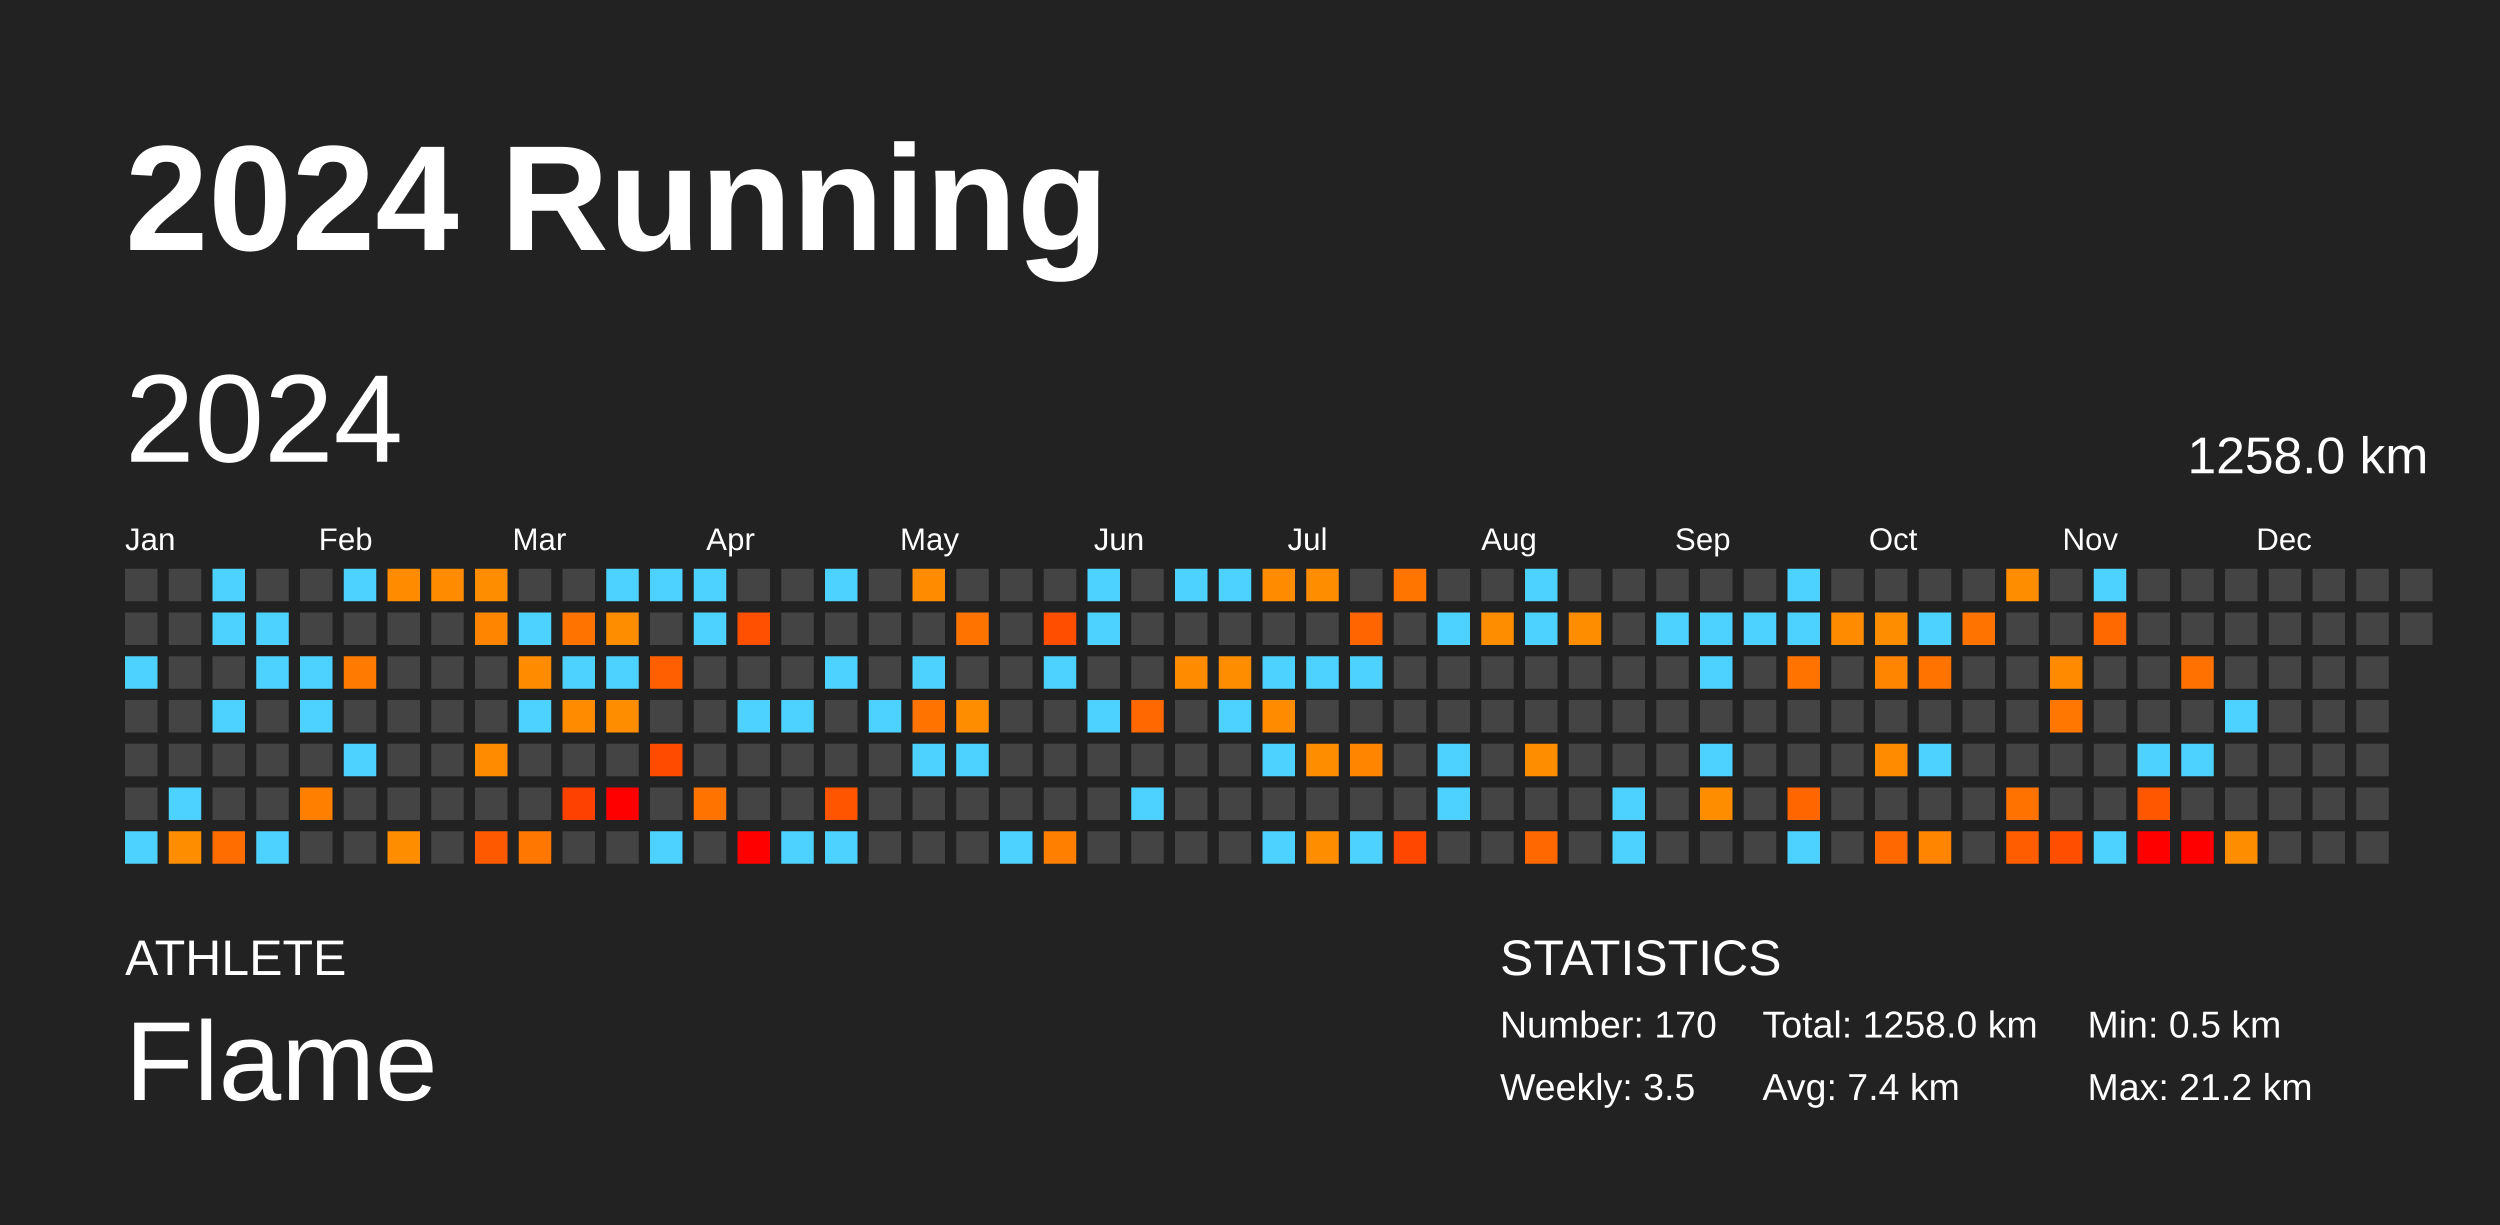
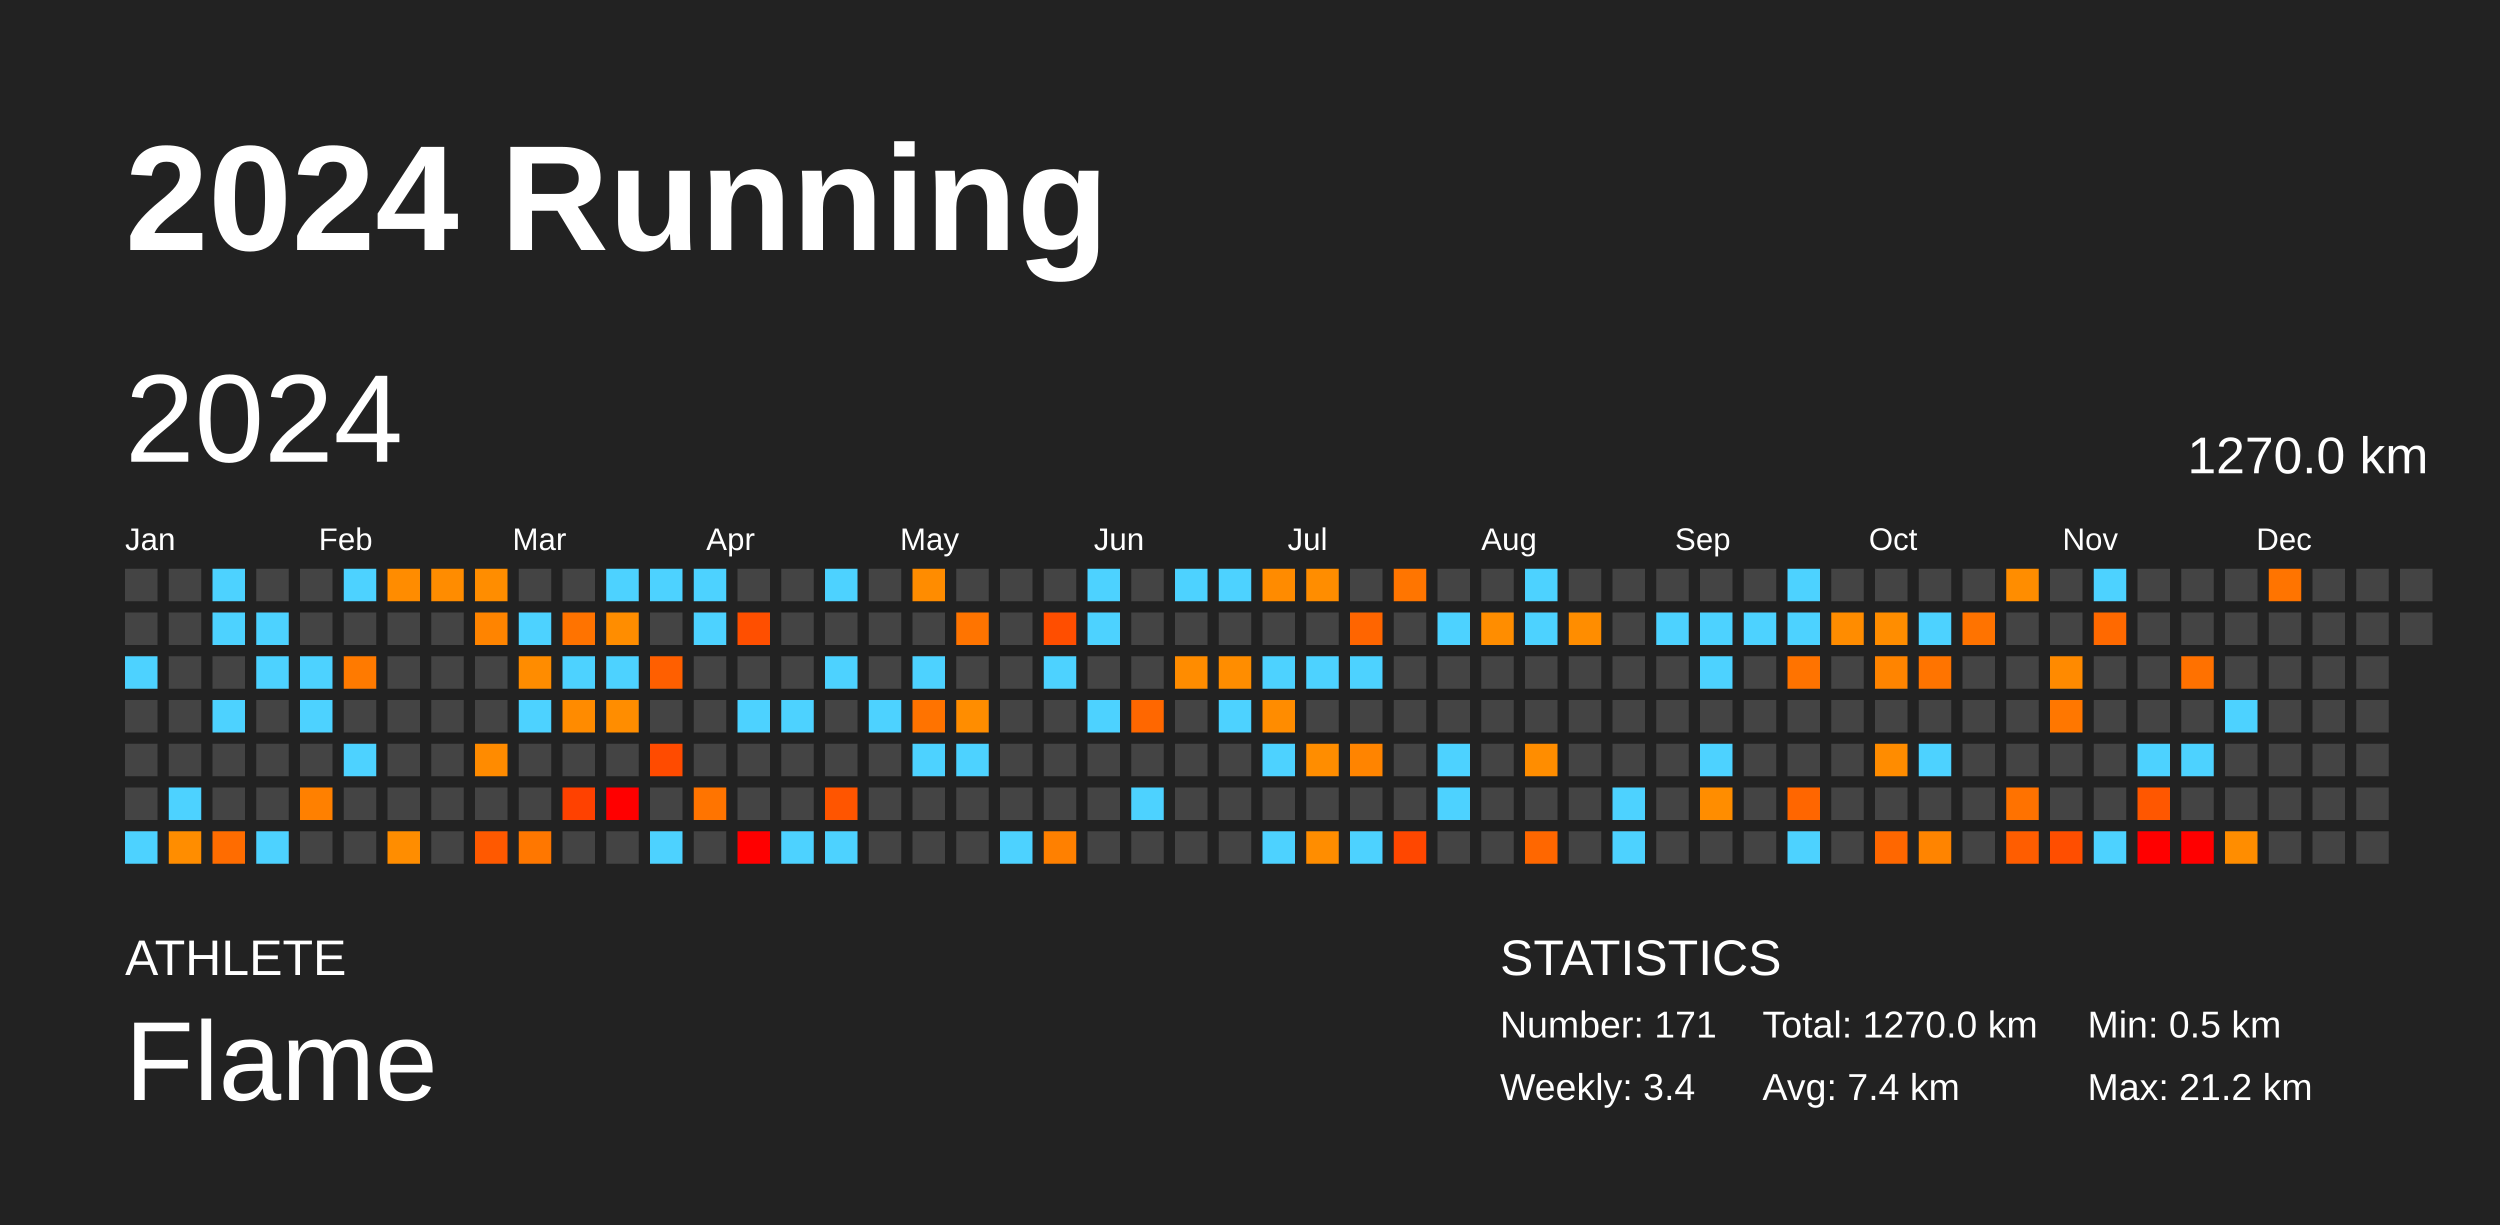
<svg xmlns="http://www.w3.org/2000/svg" baseProfile="full" height="98mm" version="1.1" viewBox="0,0,200,98" width="200mm">
  <defs />
  <rect fill="#222222" height="98" width="200" x="0" y="0" />
  <text fill="#FFFFFF" style="font-size:12px; font-family:Arial; font-weight:bold;" x="10" y="20">2024 Running</text>
  <text fill="#FFFFFF" style="font-size:4px; font-family:Arial" x="10" y="78">ATHLETE</text>
  <text fill="#FFFFFF" style="font-size:9px; font-family:Arial" x="10" y="88">Flame</text>
  <text fill="#FFFFFF" style="font-size:4px; font-family:Arial" x="120" y="78">STATISTICS</text>
-   <text fill="#FFFFFF" style="font-size:3px; font-family:Arial" x="120" y="83">Number: 170</text>
-   <text fill="#FFFFFF" style="font-size:3px; font-family:Arial" x="120" y="88">Weekly: 3.5</text>
-   <text fill="#FFFFFF" style="font-size:3px; font-family:Arial" x="141" y="83">Total: 1258.0 km</text>
+   <text fill="#FFFFFF" style="font-size:3px; font-family:Arial" x="120" y="83">Number: 171</text>
+   <text fill="#FFFFFF" style="font-size:3px; font-family:Arial" x="120" y="88">Weekly: 3.4</text>
+   <text fill="#FFFFFF" style="font-size:3px; font-family:Arial" x="141" y="83">Total: 1270.0 km</text>
  <text fill="#FFFFFF" style="font-size:3px; font-family:Arial" x="141" y="88">Avg: 7.4 km</text>
  <text fill="#FFFFFF" style="font-size:3px; font-family:Arial" x="167" y="83">Min: 0.5 km</text>
  <text fill="#FFFFFF" style="font-size:3px; font-family:Arial" x="167" y="88">Max: 21.2 km</text>
  <text dominant-baseline="hanging" fill="#FFFFFF" style="font-size:10.0px; font-family:Arial;" x="10" y="30">2024</text>
-   <text dominant-baseline="hanging" fill="#FFFFFF" style="font-size:4.125px; font-family:Arial;" x="175" y="35">1258.0 km</text>
+   <text dominant-baseline="hanging" fill="#FFFFFF" style="font-size:4.125px; font-family:Arial;" x="175" y="35">1270.0 km</text>
  <text fill="#FFFFFF" style="font-size:2.5px; font-family:Arial" x="10.0" y="44">Jan</text>
  <text fill="#FFFFFF" style="font-size:2.5px; font-family:Arial" x="25.5" y="44">Feb</text>
  <text fill="#FFFFFF" style="font-size:2.5px; font-family:Arial" x="41.0" y="44">Mar</text>
  <text fill="#FFFFFF" style="font-size:2.5px; font-family:Arial" x="56.5" y="44">Apr</text>
  <text fill="#FFFFFF" style="font-size:2.5px; font-family:Arial" x="72.0" y="44">May</text>
  <text fill="#FFFFFF" style="font-size:2.5px; font-family:Arial" x="87.5" y="44">Jun</text>
  <text fill="#FFFFFF" style="font-size:2.5px; font-family:Arial" x="103.0" y="44">Jul</text>
  <text fill="#FFFFFF" style="font-size:2.5px; font-family:Arial" x="118.5" y="44">Aug</text>
  <text fill="#FFFFFF" style="font-size:2.5px; font-family:Arial" x="134.0" y="44">Sep</text>
  <text fill="#FFFFFF" style="font-size:2.5px; font-family:Arial" x="149.5" y="44">Oct</text>
  <text fill="#FFFFFF" style="font-size:2.5px; font-family:Arial" x="165.0" y="44">Nov</text>
  <text fill="#FFFFFF" style="font-size:2.5px; font-family:Arial" x="180.5" y="44">Dec</text>
  <rect fill="#444444" height="2.6" width="2.6" x="10.0" y="45.5" />
  <rect fill="#444444" height="2.6" width="2.6" x="10.0" y="49.0" />
  <rect fill="#4dd2ff" height="2.6" width="2.6" x="10.0" y="52.5" />
  <rect fill="#444444" height="2.6" width="2.6" x="10.0" y="56.0" />
  <rect fill="#444444" height="2.6" width="2.6" x="10.0" y="59.5" />
  <rect fill="#444444" height="2.6" width="2.6" x="10.0" y="63.0" />
  <rect fill="#4dd2ff" height="2.6" width="2.6" x="10.0" y="66.5" />
  <rect fill="#444444" height="2.6" width="2.6" x="13.5" y="45.5" />
  <rect fill="#444444" height="2.6" width="2.6" x="13.5" y="49.0" />
  <rect fill="#444444" height="2.6" width="2.6" x="13.5" y="52.5" />
  <rect fill="#444444" height="2.6" width="2.6" x="13.5" y="56.0" />
  <rect fill="#444444" height="2.6" width="2.6" x="13.5" y="59.5" />
  <rect fill="#4dd2ff" height="2.6" width="2.6" x="13.5" y="63.0" />
  <rect fill="#ff8d00" height="2.6" width="2.6" x="13.5" y="66.5" />
  <rect fill="#4dd2ff" height="2.6" width="2.6" x="17.0" y="45.5" />
  <rect fill="#4dd2ff" height="2.6" width="2.6" x="17.0" y="49.0" />
  <rect fill="#444444" height="2.6" width="2.6" x="17.0" y="52.5" />
  <rect fill="#4dd2ff" height="2.6" width="2.6" x="17.0" y="56.0" />
  <rect fill="#444444" height="2.6" width="2.6" x="17.0" y="59.5" />
  <rect fill="#444444" height="2.6" width="2.6" x="17.0" y="63.0" />
  <rect fill="#ff6c00" height="2.6" width="2.6" x="17.0" y="66.5" />
  <rect fill="#444444" height="2.6" width="2.6" x="20.5" y="45.5" />
  <rect fill="#4dd2ff" height="2.6" width="2.6" x="20.5" y="49.0" />
  <rect fill="#4dd2ff" height="2.6" width="2.6" x="20.5" y="52.5" />
  <rect fill="#444444" height="2.6" width="2.6" x="20.5" y="56.0" />
  <rect fill="#444444" height="2.6" width="2.6" x="20.5" y="59.5" />
  <rect fill="#444444" height="2.6" width="2.6" x="20.5" y="63.0" />
  <rect fill="#4dd2ff" height="2.6" width="2.6" x="20.5" y="66.5" />
  <rect fill="#444444" height="2.6" width="2.6" x="24.0" y="45.5" />
  <rect fill="#444444" height="2.6" width="2.6" x="24.0" y="49.0" />
  <rect fill="#4dd2ff" height="2.6" width="2.6" x="24.0" y="52.5" />
  <rect fill="#4dd2ff" height="2.6" width="2.6" x="24.0" y="56.0" />
  <rect fill="#444444" height="2.6" width="2.6" x="24.0" y="59.5" />
  <rect fill="#ff8000" height="2.6" width="2.6" x="24.0" y="63.0" />
  <rect fill="#444444" height="2.6" width="2.6" x="24.0" y="66.5" />
  <rect fill="#4dd2ff" height="2.6" width="2.6" x="27.5" y="45.5" />
  <rect fill="#444444" height="2.6" width="2.6" x="27.5" y="49.0" />
  <rect fill="#ff7a00" height="2.6" width="2.6" x="27.5" y="52.5" />
  <rect fill="#444444" height="2.6" width="2.6" x="27.5" y="56.0" />
  <rect fill="#4dd2ff" height="2.6" width="2.6" x="27.5" y="59.5" />
  <rect fill="#444444" height="2.6" width="2.6" x="27.5" y="63.0" />
  <rect fill="#444444" height="2.6" width="2.6" x="27.5" y="66.5" />
  <rect fill="#ff8c00" height="2.6" width="2.6" x="31.0" y="45.5" />
  <rect fill="#444444" height="2.6" width="2.6" x="31.0" y="49.0" />
  <rect fill="#444444" height="2.6" width="2.6" x="31.0" y="52.5" />
  <rect fill="#444444" height="2.6" width="2.6" x="31.0" y="56.0" />
  <rect fill="#444444" height="2.6" width="2.6" x="31.0" y="59.5" />
  <rect fill="#444444" height="2.6" width="2.6" x="31.0" y="63.0" />
  <rect fill="#ff8d00" height="2.6" width="2.6" x="31.0" y="66.5" />
  <rect fill="#ff8c00" height="2.6" width="2.6" x="34.5" y="45.5" />
  <rect fill="#444444" height="2.6" width="2.6" x="34.5" y="49.0" />
  <rect fill="#444444" height="2.6" width="2.6" x="34.5" y="52.5" />
  <rect fill="#444444" height="2.6" width="2.6" x="34.5" y="56.0" />
  <rect fill="#444444" height="2.6" width="2.6" x="34.5" y="59.5" />
  <rect fill="#444444" height="2.6" width="2.6" x="34.5" y="63.0" />
  <rect fill="#444444" height="2.6" width="2.6" x="34.5" y="66.5" />
  <rect fill="#ff8d00" height="2.6" width="2.6" x="38.0" y="45.5" />
  <rect fill="#ff8400" height="2.6" width="2.6" x="38.0" y="49.0" />
  <rect fill="#444444" height="2.6" width="2.6" x="38.0" y="52.5" />
  <rect fill="#444444" height="2.6" width="2.6" x="38.0" y="56.0" />
  <rect fill="#ff8b00" height="2.6" width="2.6" x="38.0" y="59.5" />
  <rect fill="#444444" height="2.6" width="2.6" x="38.0" y="63.0" />
  <rect fill="#ff5900" height="2.6" width="2.6" x="38.0" y="66.5" />
  <rect fill="#444444" height="2.6" width="2.6" x="41.5" y="45.5" />
  <rect fill="#4dd2ff" height="2.6" width="2.6" x="41.5" y="49.0" />
  <rect fill="#ff8c00" height="2.6" width="2.6" x="41.5" y="52.5" />
  <rect fill="#4dd2ff" height="2.6" width="2.6" x="41.5" y="56.0" />
  <rect fill="#444444" height="2.6" width="2.6" x="41.5" y="59.5" />
  <rect fill="#444444" height="2.6" width="2.6" x="41.5" y="63.0" />
  <rect fill="#ff7700" height="2.6" width="2.6" x="41.5" y="66.5" />
  <rect fill="#444444" height="2.6" width="2.6" x="45.0" y="45.5" />
  <rect fill="#ff7300" height="2.6" width="2.6" x="45.0" y="49.0" />
  <rect fill="#4dd2ff" height="2.6" width="2.6" x="45.0" y="52.5" />
  <rect fill="#ff8b00" height="2.6" width="2.6" x="45.0" y="56.0" />
  <rect fill="#444444" height="2.6" width="2.6" x="45.0" y="59.5" />
  <rect fill="#ff4100" height="2.6" width="2.6" x="45.0" y="63.0" />
  <rect fill="#444444" height="2.6" width="2.6" x="45.0" y="66.5" />
  <rect fill="#4dd2ff" height="2.6" width="2.6" x="48.5" y="45.5" />
  <rect fill="#ff8d00" height="2.6" width="2.6" x="48.5" y="49.0" />
  <rect fill="#4dd2ff" height="2.6" width="2.6" x="48.5" y="52.5" />
  <rect fill="#ff8d00" height="2.6" width="2.6" x="48.5" y="56.0" />
  <rect fill="#444444" height="2.6" width="2.6" x="48.5" y="59.5" />
  <rect fill="red" height="2.6" width="2.6" x="48.5" y="63.0" />
  <rect fill="#444444" height="2.6" width="2.6" x="48.5" y="66.5" />
  <rect fill="#4dd2ff" height="2.6" width="2.6" x="52.0" y="45.5" />
  <rect fill="#444444" height="2.6" width="2.6" x="52.0" y="49.0" />
  <rect fill="#ff5f00" height="2.6" width="2.6" x="52.0" y="52.5" />
  <rect fill="#444444" height="2.6" width="2.6" x="52.0" y="56.0" />
  <rect fill="#ff4b00" height="2.6" width="2.6" x="52.0" y="59.5" />
  <rect fill="#444444" height="2.6" width="2.6" x="52.0" y="63.0" />
  <rect fill="#4dd2ff" height="2.6" width="2.6" x="52.0" y="66.5" />
  <rect fill="#4dd2ff" height="2.6" width="2.6" x="55.5" y="45.5" />
  <rect fill="#4dd2ff" height="2.6" width="2.6" x="55.5" y="49.0" />
  <rect fill="#444444" height="2.6" width="2.6" x="55.5" y="52.5" />
  <rect fill="#444444" height="2.6" width="2.6" x="55.5" y="56.0" />
  <rect fill="#444444" height="2.6" width="2.6" x="55.5" y="59.5" />
  <rect fill="#ff7400" height="2.6" width="2.6" x="55.5" y="63.0" />
  <rect fill="#444444" height="2.6" width="2.6" x="55.5" y="66.5" />
  <rect fill="#444444" height="2.6" width="2.6" x="59.0" y="45.5" />
  <rect fill="#ff4f00" height="2.6" width="2.6" x="59.0" y="49.0" />
  <rect fill="#444444" height="2.6" width="2.6" x="59.0" y="52.5" />
  <rect fill="#4dd2ff" height="2.6" width="2.6" x="59.0" y="56.0" />
  <rect fill="#444444" height="2.6" width="2.6" x="59.0" y="59.5" />
  <rect fill="#444444" height="2.6" width="2.6" x="59.0" y="63.0" />
  <rect fill="red" height="2.6" width="2.6" x="59.0" y="66.5" />
  <rect fill="#444444" height="2.6" width="2.6" x="62.5" y="45.5" />
  <rect fill="#444444" height="2.6" width="2.6" x="62.5" y="49.0" />
  <rect fill="#444444" height="2.6" width="2.6" x="62.5" y="52.5" />
  <rect fill="#4dd2ff" height="2.6" width="2.6" x="62.5" y="56.0" />
  <rect fill="#444444" height="2.6" width="2.6" x="62.5" y="59.5" />
  <rect fill="#444444" height="2.6" width="2.6" x="62.5" y="63.0" />
  <rect fill="#4dd2ff" height="2.6" width="2.6" x="62.5" y="66.5" />
  <rect fill="#4dd2ff" height="2.6" width="2.6" x="66.0" y="45.5" />
  <rect fill="#444444" height="2.6" width="2.6" x="66.0" y="49.0" />
  <rect fill="#4dd2ff" height="2.6" width="2.6" x="66.0" y="52.5" />
  <rect fill="#444444" height="2.6" width="2.6" x="66.0" y="56.0" />
  <rect fill="#444444" height="2.6" width="2.6" x="66.0" y="59.5" />
  <rect fill="#ff5500" height="2.6" width="2.6" x="66.0" y="63.0" />
  <rect fill="#4dd2ff" height="2.6" width="2.6" x="66.0" y="66.5" />
  <rect fill="#444444" height="2.6" width="2.6" x="69.5" y="45.5" />
  <rect fill="#444444" height="2.6" width="2.6" x="69.5" y="49.0" />
  <rect fill="#444444" height="2.6" width="2.6" x="69.5" y="52.5" />
  <rect fill="#4dd2ff" height="2.6" width="2.6" x="69.5" y="56.0" />
  <rect fill="#444444" height="2.6" width="2.6" x="69.5" y="59.5" />
  <rect fill="#444444" height="2.6" width="2.6" x="69.5" y="63.0" />
  <rect fill="#444444" height="2.6" width="2.6" x="69.5" y="66.5" />
  <rect fill="#ff8c00" height="2.6" width="2.6" x="73.0" y="45.5" />
  <rect fill="#444444" height="2.6" width="2.6" x="73.0" y="49.0" />
  <rect fill="#4dd2ff" height="2.6" width="2.6" x="73.0" y="52.5" />
  <rect fill="#ff7300" height="2.6" width="2.6" x="73.0" y="56.0" />
  <rect fill="#4dd2ff" height="2.6" width="2.6" x="73.0" y="59.5" />
  <rect fill="#444444" height="2.6" width="2.6" x="73.0" y="63.0" />
  <rect fill="#444444" height="2.6" width="2.6" x="73.0" y="66.5" />
  <rect fill="#444444" height="2.6" width="2.6" x="76.5" y="45.5" />
  <rect fill="#ff7400" height="2.6" width="2.6" x="76.5" y="49.0" />
  <rect fill="#444444" height="2.6" width="2.6" x="76.5" y="52.5" />
  <rect fill="#ff8d00" height="2.6" width="2.6" x="76.5" y="56.0" />
  <rect fill="#4dd2ff" height="2.6" width="2.6" x="76.5" y="59.5" />
  <rect fill="#444444" height="2.6" width="2.6" x="76.5" y="63.0" />
  <rect fill="#444444" height="2.6" width="2.6" x="76.5" y="66.5" />
  <rect fill="#444444" height="2.6" width="2.6" x="80.0" y="45.5" />
  <rect fill="#444444" height="2.6" width="2.6" x="80.0" y="49.0" />
  <rect fill="#444444" height="2.6" width="2.6" x="80.0" y="52.5" />
  <rect fill="#444444" height="2.6" width="2.6" x="80.0" y="56.0" />
  <rect fill="#444444" height="2.6" width="2.6" x="80.0" y="59.5" />
  <rect fill="#444444" height="2.6" width="2.6" x="80.0" y="63.0" />
  <rect fill="#4dd2ff" height="2.6" width="2.6" x="80.0" y="66.5" />
  <rect fill="#444444" height="2.6" width="2.6" x="83.5" y="45.5" />
  <rect fill="#ff4e00" height="2.6" width="2.6" x="83.5" y="49.0" />
  <rect fill="#4dd2ff" height="2.6" width="2.6" x="83.5" y="52.5" />
  <rect fill="#444444" height="2.6" width="2.6" x="83.5" y="56.0" />
  <rect fill="#444444" height="2.6" width="2.6" x="83.5" y="59.5" />
  <rect fill="#444444" height="2.6" width="2.6" x="83.5" y="63.0" />
  <rect fill="#ff8000" height="2.6" width="2.6" x="83.5" y="66.5" />
  <rect fill="#4dd2ff" height="2.6" width="2.6" x="87.0" y="45.5" />
  <rect fill="#4dd2ff" height="2.6" width="2.6" x="87.0" y="49.0" />
  <rect fill="#444444" height="2.6" width="2.6" x="87.0" y="52.5" />
  <rect fill="#4dd2ff" height="2.6" width="2.6" x="87.0" y="56.0" />
  <rect fill="#444444" height="2.6" width="2.6" x="87.0" y="59.5" />
  <rect fill="#444444" height="2.6" width="2.6" x="87.0" y="63.0" />
  <rect fill="#444444" height="2.6" width="2.6" x="87.0" y="66.5" />
  <rect fill="#444444" height="2.6" width="2.6" x="90.5" y="45.5" />
  <rect fill="#444444" height="2.6" width="2.6" x="90.5" y="49.0" />
  <rect fill="#444444" height="2.6" width="2.6" x="90.5" y="52.5" />
  <rect fill="#ff6700" height="2.6" width="2.6" x="90.5" y="56.0" />
  <rect fill="#444444" height="2.6" width="2.6" x="90.5" y="59.5" />
  <rect fill="#4dd2ff" height="2.6" width="2.6" x="90.5" y="63.0" />
  <rect fill="#444444" height="2.6" width="2.6" x="90.5" y="66.5" />
  <rect fill="#4dd2ff" height="2.6" width="2.6" x="94.0" y="45.5" />
  <rect fill="#444444" height="2.6" width="2.6" x="94.0" y="49.0" />
  <rect fill="#ff8c00" height="2.6" width="2.6" x="94.0" y="52.5" />
  <rect fill="#444444" height="2.6" width="2.6" x="94.0" y="56.0" />
  <rect fill="#444444" height="2.6" width="2.6" x="94.0" y="59.5" />
  <rect fill="#444444" height="2.6" width="2.6" x="94.0" y="63.0" />
  <rect fill="#444444" height="2.6" width="2.6" x="94.0" y="66.5" />
  <rect fill="#4dd2ff" height="2.6" width="2.6" x="97.5" y="45.5" />
  <rect fill="#444444" height="2.6" width="2.6" x="97.5" y="49.0" />
  <rect fill="#ff8d00" height="2.6" width="2.6" x="97.5" y="52.5" />
  <rect fill="#4dd2ff" height="2.6" width="2.6" x="97.5" y="56.0" />
  <rect fill="#444444" height="2.6" width="2.6" x="97.5" y="59.5" />
  <rect fill="#444444" height="2.6" width="2.6" x="97.5" y="63.0" />
  <rect fill="#444444" height="2.6" width="2.6" x="97.5" y="66.5" />
  <rect fill="#ff8b00" height="2.6" width="2.6" x="101.0" y="45.5" />
  <rect fill="#444444" height="2.6" width="2.6" x="101.0" y="49.0" />
  <rect fill="#4dd2ff" height="2.6" width="2.6" x="101.0" y="52.5" />
  <rect fill="#ff8c00" height="2.6" width="2.6" x="101.0" y="56.0" />
  <rect fill="#4dd2ff" height="2.6" width="2.6" x="101.0" y="59.5" />
  <rect fill="#444444" height="2.6" width="2.6" x="101.0" y="63.0" />
  <rect fill="#4dd2ff" height="2.6" width="2.6" x="101.0" y="66.5" />
  <rect fill="#ff8d00" height="2.6" width="2.6" x="104.5" y="45.5" />
  <rect fill="#444444" height="2.6" width="2.6" x="104.5" y="49.0" />
  <rect fill="#4dd2ff" height="2.6" width="2.6" x="104.5" y="52.5" />
  <rect fill="#444444" height="2.6" width="2.6" x="104.5" y="56.0" />
  <rect fill="#ff8d00" height="2.6" width="2.6" x="104.5" y="59.5" />
  <rect fill="#444444" height="2.6" width="2.6" x="104.5" y="63.0" />
  <rect fill="#ff8d00" height="2.6" width="2.6" x="104.5" y="66.5" />
  <rect fill="#444444" height="2.6" width="2.6" x="108.0" y="45.5" />
  <rect fill="#ff6500" height="2.6" width="2.6" x="108.0" y="49.0" />
  <rect fill="#4dd2ff" height="2.6" width="2.6" x="108.0" y="52.5" />
  <rect fill="#444444" height="2.6" width="2.6" x="108.0" y="56.0" />
  <rect fill="#ff8400" height="2.6" width="2.6" x="108.0" y="59.5" />
  <rect fill="#444444" height="2.6" width="2.6" x="108.0" y="63.0" />
  <rect fill="#4dd2ff" height="2.6" width="2.6" x="108.0" y="66.5" />
  <rect fill="#ff7500" height="2.6" width="2.6" x="111.5" y="45.5" />
  <rect fill="#444444" height="2.6" width="2.6" x="111.5" y="49.0" />
  <rect fill="#444444" height="2.6" width="2.6" x="111.5" y="52.5" />
  <rect fill="#444444" height="2.6" width="2.6" x="111.5" y="56.0" />
  <rect fill="#444444" height="2.6" width="2.6" x="111.5" y="59.5" />
  <rect fill="#444444" height="2.6" width="2.6" x="111.5" y="63.0" />
  <rect fill="#ff4700" height="2.6" width="2.6" x="111.5" y="66.5" />
  <rect fill="#444444" height="2.6" width="2.6" x="115.0" y="45.5" />
  <rect fill="#4dd2ff" height="2.6" width="2.6" x="115.0" y="49.0" />
  <rect fill="#444444" height="2.6" width="2.6" x="115.0" y="52.5" />
  <rect fill="#444444" height="2.6" width="2.6" x="115.0" y="56.0" />
  <rect fill="#4dd2ff" height="2.6" width="2.6" x="115.0" y="59.5" />
  <rect fill="#4dd2ff" height="2.6" width="2.6" x="115.0" y="63.0" />
  <rect fill="#444444" height="2.6" width="2.6" x="115.0" y="66.5" />
  <rect fill="#444444" height="2.6" width="2.6" x="118.5" y="45.5" />
  <rect fill="#ff8d00" height="2.6" width="2.6" x="118.5" y="49.0" />
  <rect fill="#444444" height="2.6" width="2.6" x="118.5" y="52.5" />
  <rect fill="#444444" height="2.6" width="2.6" x="118.5" y="56.0" />
  <rect fill="#444444" height="2.6" width="2.6" x="118.5" y="59.5" />
  <rect fill="#444444" height="2.6" width="2.6" x="118.5" y="63.0" />
  <rect fill="#444444" height="2.6" width="2.6" x="118.5" y="66.5" />
  <rect fill="#4dd2ff" height="2.6" width="2.6" x="122.0" y="45.5" />
  <rect fill="#4dd2ff" height="2.6" width="2.6" x="122.0" y="49.0" />
  <rect fill="#444444" height="2.6" width="2.6" x="122.0" y="52.5" />
  <rect fill="#444444" height="2.6" width="2.6" x="122.0" y="56.0" />
  <rect fill="#ff8d00" height="2.6" width="2.6" x="122.0" y="59.5" />
  <rect fill="#444444" height="2.6" width="2.6" x="122.0" y="63.0" />
  <rect fill="#ff6700" height="2.6" width="2.6" x="122.0" y="66.5" />
  <rect fill="#444444" height="2.6" width="2.6" x="125.5" y="45.5" />
  <rect fill="#ff8d00" height="2.6" width="2.6" x="125.5" y="49.0" />
  <rect fill="#444444" height="2.6" width="2.6" x="125.5" y="52.5" />
  <rect fill="#444444" height="2.6" width="2.6" x="125.5" y="56.0" />
  <rect fill="#444444" height="2.6" width="2.6" x="125.5" y="59.5" />
  <rect fill="#444444" height="2.6" width="2.6" x="125.5" y="63.0" />
  <rect fill="#444444" height="2.6" width="2.6" x="125.5" y="66.5" />
  <rect fill="#444444" height="2.6" width="2.6" x="129.0" y="45.5" />
  <rect fill="#444444" height="2.6" width="2.6" x="129.0" y="49.0" />
  <rect fill="#444444" height="2.6" width="2.6" x="129.0" y="52.5" />
  <rect fill="#444444" height="2.6" width="2.6" x="129.0" y="56.0" />
  <rect fill="#444444" height="2.6" width="2.6" x="129.0" y="59.5" />
  <rect fill="#4dd2ff" height="2.6" width="2.6" x="129.0" y="63.0" />
  <rect fill="#4dd2ff" height="2.6" width="2.6" x="129.0" y="66.5" />
  <rect fill="#444444" height="2.6" width="2.6" x="132.5" y="45.5" />
  <rect fill="#4dd2ff" height="2.6" width="2.6" x="132.5" y="49.0" />
  <rect fill="#444444" height="2.6" width="2.6" x="132.5" y="52.5" />
  <rect fill="#444444" height="2.6" width="2.6" x="132.5" y="56.0" />
  <rect fill="#444444" height="2.6" width="2.6" x="132.5" y="59.5" />
  <rect fill="#444444" height="2.6" width="2.6" x="132.5" y="63.0" />
  <rect fill="#444444" height="2.6" width="2.6" x="132.5" y="66.5" />
  <rect fill="#444444" height="2.6" width="2.6" x="136.0" y="45.5" />
  <rect fill="#4dd2ff" height="2.6" width="2.6" x="136.0" y="49.0" />
  <rect fill="#4dd2ff" height="2.6" width="2.6" x="136.0" y="52.5" />
  <rect fill="#444444" height="2.6" width="2.6" x="136.0" y="56.0" />
  <rect fill="#4dd2ff" height="2.6" width="2.6" x="136.0" y="59.5" />
  <rect fill="#ff8d00" height="2.6" width="2.6" x="136.0" y="63.0" />
  <rect fill="#444444" height="2.6" width="2.6" x="136.0" y="66.5" />
  <rect fill="#444444" height="2.6" width="2.6" x="139.5" y="45.5" />
  <rect fill="#4dd2ff" height="2.6" width="2.6" x="139.5" y="49.0" />
  <rect fill="#444444" height="2.6" width="2.6" x="139.5" y="52.5" />
  <rect fill="#444444" height="2.6" width="2.6" x="139.5" y="56.0" />
  <rect fill="#444444" height="2.6" width="2.6" x="139.5" y="59.5" />
  <rect fill="#444444" height="2.6" width="2.6" x="139.5" y="63.0" />
  <rect fill="#444444" height="2.6" width="2.6" x="139.5" y="66.5" />
  <rect fill="#4dd2ff" height="2.6" width="2.6" x="143.0" y="45.5" />
  <rect fill="#4dd2ff" height="2.6" width="2.6" x="143.0" y="49.0" />
  <rect fill="#ff7300" height="2.6" width="2.6" x="143.0" y="52.5" />
  <rect fill="#444444" height="2.6" width="2.6" x="143.0" y="56.0" />
  <rect fill="#444444" height="2.6" width="2.6" x="143.0" y="59.5" />
  <rect fill="#ff6600" height="2.6" width="2.6" x="143.0" y="63.0" />
  <rect fill="#4dd2ff" height="2.6" width="2.6" x="143.0" y="66.5" />
  <rect fill="#444444" height="2.6" width="2.6" x="146.5" y="45.5" />
  <rect fill="#ff8c00" height="2.6" width="2.6" x="146.5" y="49.0" />
  <rect fill="#444444" height="2.6" width="2.6" x="146.5" y="52.5" />
  <rect fill="#444444" height="2.6" width="2.6" x="146.5" y="56.0" />
  <rect fill="#444444" height="2.6" width="2.6" x="146.5" y="59.5" />
  <rect fill="#444444" height="2.6" width="2.6" x="146.5" y="63.0" />
  <rect fill="#444444" height="2.6" width="2.6" x="146.5" y="66.5" />
  <rect fill="#444444" height="2.6" width="2.6" x="150.0" y="45.5" />
  <rect fill="#ff8d00" height="2.6" width="2.6" x="150.0" y="49.0" />
  <rect fill="#ff8400" height="2.6" width="2.6" x="150.0" y="52.5" />
  <rect fill="#444444" height="2.6" width="2.6" x="150.0" y="56.0" />
  <rect fill="#ff8c00" height="2.6" width="2.6" x="150.0" y="59.5" />
  <rect fill="#444444" height="2.6" width="2.6" x="150.0" y="63.0" />
  <rect fill="#ff6700" height="2.6" width="2.6" x="150.0" y="66.5" />
  <rect fill="#444444" height="2.6" width="2.6" x="153.5" y="45.5" />
  <rect fill="#4dd2ff" height="2.6" width="2.6" x="153.5" y="49.0" />
  <rect fill="#ff7400" height="2.6" width="2.6" x="153.5" y="52.5" />
  <rect fill="#444444" height="2.6" width="2.6" x="153.5" y="56.0" />
  <rect fill="#4dd2ff" height="2.6" width="2.6" x="153.5" y="59.5" />
  <rect fill="#444444" height="2.6" width="2.6" x="153.5" y="63.0" />
  <rect fill="#ff8400" height="2.6" width="2.6" x="153.5" y="66.5" />
  <rect fill="#444444" height="2.6" width="2.6" x="157.0" y="45.5" />
  <rect fill="#ff7300" height="2.6" width="2.6" x="157.0" y="49.0" />
  <rect fill="#444444" height="2.6" width="2.6" x="157.0" y="52.5" />
  <rect fill="#444444" height="2.6" width="2.6" x="157.0" y="56.0" />
  <rect fill="#444444" height="2.6" width="2.6" x="157.0" y="59.5" />
  <rect fill="#444444" height="2.6" width="2.6" x="157.0" y="63.0" />
  <rect fill="#444444" height="2.6" width="2.6" x="157.0" y="66.5" />
  <rect fill="#ff8d00" height="2.6" width="2.6" x="160.5" y="45.5" />
  <rect fill="#444444" height="2.6" width="2.6" x="160.5" y="49.0" />
  <rect fill="#444444" height="2.6" width="2.6" x="160.5" y="52.5" />
  <rect fill="#444444" height="2.6" width="2.6" x="160.5" y="56.0" />
  <rect fill="#444444" height="2.6" width="2.6" x="160.5" y="59.5" />
  <rect fill="#ff7200" height="2.6" width="2.6" x="160.5" y="63.0" />
  <rect fill="#ff5d00" height="2.6" width="2.6" x="160.5" y="66.5" />
  <rect fill="#444444" height="2.6" width="2.6" x="164.0" y="45.5" />
  <rect fill="#444444" height="2.6" width="2.6" x="164.0" y="49.0" />
  <rect fill="#ff8a00" height="2.6" width="2.6" x="164.0" y="52.5" />
  <rect fill="#ff7700" height="2.6" width="2.6" x="164.0" y="56.0" />
  <rect fill="#444444" height="2.6" width="2.6" x="164.0" y="59.5" />
  <rect fill="#444444" height="2.6" width="2.6" x="164.0" y="63.0" />
  <rect fill="#ff4e00" height="2.6" width="2.6" x="164.0" y="66.5" />
  <rect fill="#4dd2ff" height="2.6" width="2.6" x="167.5" y="45.5" />
  <rect fill="#ff6900" height="2.6" width="2.6" x="167.5" y="49.0" />
  <rect fill="#444444" height="2.6" width="2.6" x="167.5" y="52.5" />
  <rect fill="#444444" height="2.6" width="2.6" x="167.5" y="56.0" />
  <rect fill="#444444" height="2.6" width="2.6" x="167.5" y="59.5" />
  <rect fill="#444444" height="2.6" width="2.6" x="167.5" y="63.0" />
  <rect fill="#4dd2ff" height="2.6" width="2.6" x="167.5" y="66.5" />
  <rect fill="#444444" height="2.6" width="2.6" x="171.0" y="45.5" />
  <rect fill="#444444" height="2.6" width="2.6" x="171.0" y="49.0" />
  <rect fill="#444444" height="2.6" width="2.6" x="171.0" y="52.5" />
  <rect fill="#444444" height="2.6" width="2.6" x="171.0" y="56.0" />
  <rect fill="#4dd2ff" height="2.6" width="2.6" x="171.0" y="59.5" />
  <rect fill="#ff5700" height="2.6" width="2.6" x="171.0" y="63.0" />
  <rect fill="red" height="2.6" width="2.6" x="171.0" y="66.5" />
  <rect fill="#444444" height="2.6" width="2.6" x="174.5" y="45.5" />
  <rect fill="#444444" height="2.6" width="2.6" x="174.5" y="49.0" />
  <rect fill="#ff7100" height="2.6" width="2.6" x="174.5" y="52.5" />
  <rect fill="#444444" height="2.6" width="2.6" x="174.5" y="56.0" />
  <rect fill="#4dd2ff" height="2.6" width="2.6" x="174.5" y="59.5" />
  <rect fill="#444444" height="2.6" width="2.6" x="174.5" y="63.0" />
  <rect fill="red" height="2.6" width="2.6" x="174.5" y="66.5" />
  <rect fill="#444444" height="2.6" width="2.6" x="178.0" y="45.5" />
  <rect fill="#444444" height="2.6" width="2.6" x="178.0" y="49.0" />
  <rect fill="#444444" height="2.6" width="2.6" x="178.0" y="52.5" />
  <rect fill="#4dd2ff" height="2.6" width="2.6" x="178.0" y="56.0" />
  <rect fill="#444444" height="2.6" width="2.6" x="178.0" y="59.5" />
  <rect fill="#444444" height="2.6" width="2.6" x="178.0" y="63.0" />
  <rect fill="#ff8d00" height="2.6" width="2.6" x="178.0" y="66.5" />
-   <rect fill="#444444" height="2.6" width="2.6" x="181.5" y="45.5" />
+   <rect fill="#ff7400" height="2.6" width="2.6" x="181.5" y="45.5" />
  <rect fill="#444444" height="2.6" width="2.6" x="181.5" y="49.0" />
  <rect fill="#444444" height="2.6" width="2.6" x="181.5" y="52.5" />
  <rect fill="#444444" height="2.6" width="2.6" x="181.5" y="56.0" />
  <rect fill="#444444" height="2.6" width="2.6" x="181.5" y="59.5" />
  <rect fill="#444444" height="2.6" width="2.6" x="181.5" y="63.0" />
  <rect fill="#444444" height="2.6" width="2.6" x="181.5" y="66.5" />
  <rect fill="#444444" height="2.6" width="2.6" x="185.0" y="45.5" />
  <rect fill="#444444" height="2.6" width="2.6" x="185.0" y="49.0" />
  <rect fill="#444444" height="2.6" width="2.6" x="185.0" y="52.5" />
  <rect fill="#444444" height="2.6" width="2.6" x="185.0" y="56.0" />
  <rect fill="#444444" height="2.6" width="2.6" x="185.0" y="59.5" />
  <rect fill="#444444" height="2.6" width="2.6" x="185.0" y="63.0" />
  <rect fill="#444444" height="2.6" width="2.6" x="185.0" y="66.5" />
  <rect fill="#444444" height="2.6" width="2.6" x="188.5" y="45.5" />
  <rect fill="#444444" height="2.6" width="2.6" x="188.5" y="49.0" />
  <rect fill="#444444" height="2.6" width="2.6" x="188.5" y="52.5" />
  <rect fill="#444444" height="2.6" width="2.6" x="188.5" y="56.0" />
  <rect fill="#444444" height="2.6" width="2.6" x="188.5" y="59.5" />
  <rect fill="#444444" height="2.6" width="2.6" x="188.5" y="63.0" />
  <rect fill="#444444" height="2.6" width="2.6" x="188.5" y="66.5" />
  <rect fill="#444444" height="2.6" width="2.6" x="192.0" y="45.5" />
  <rect fill="#444444" height="2.6" width="2.6" x="192.0" y="49.0" />
</svg>
